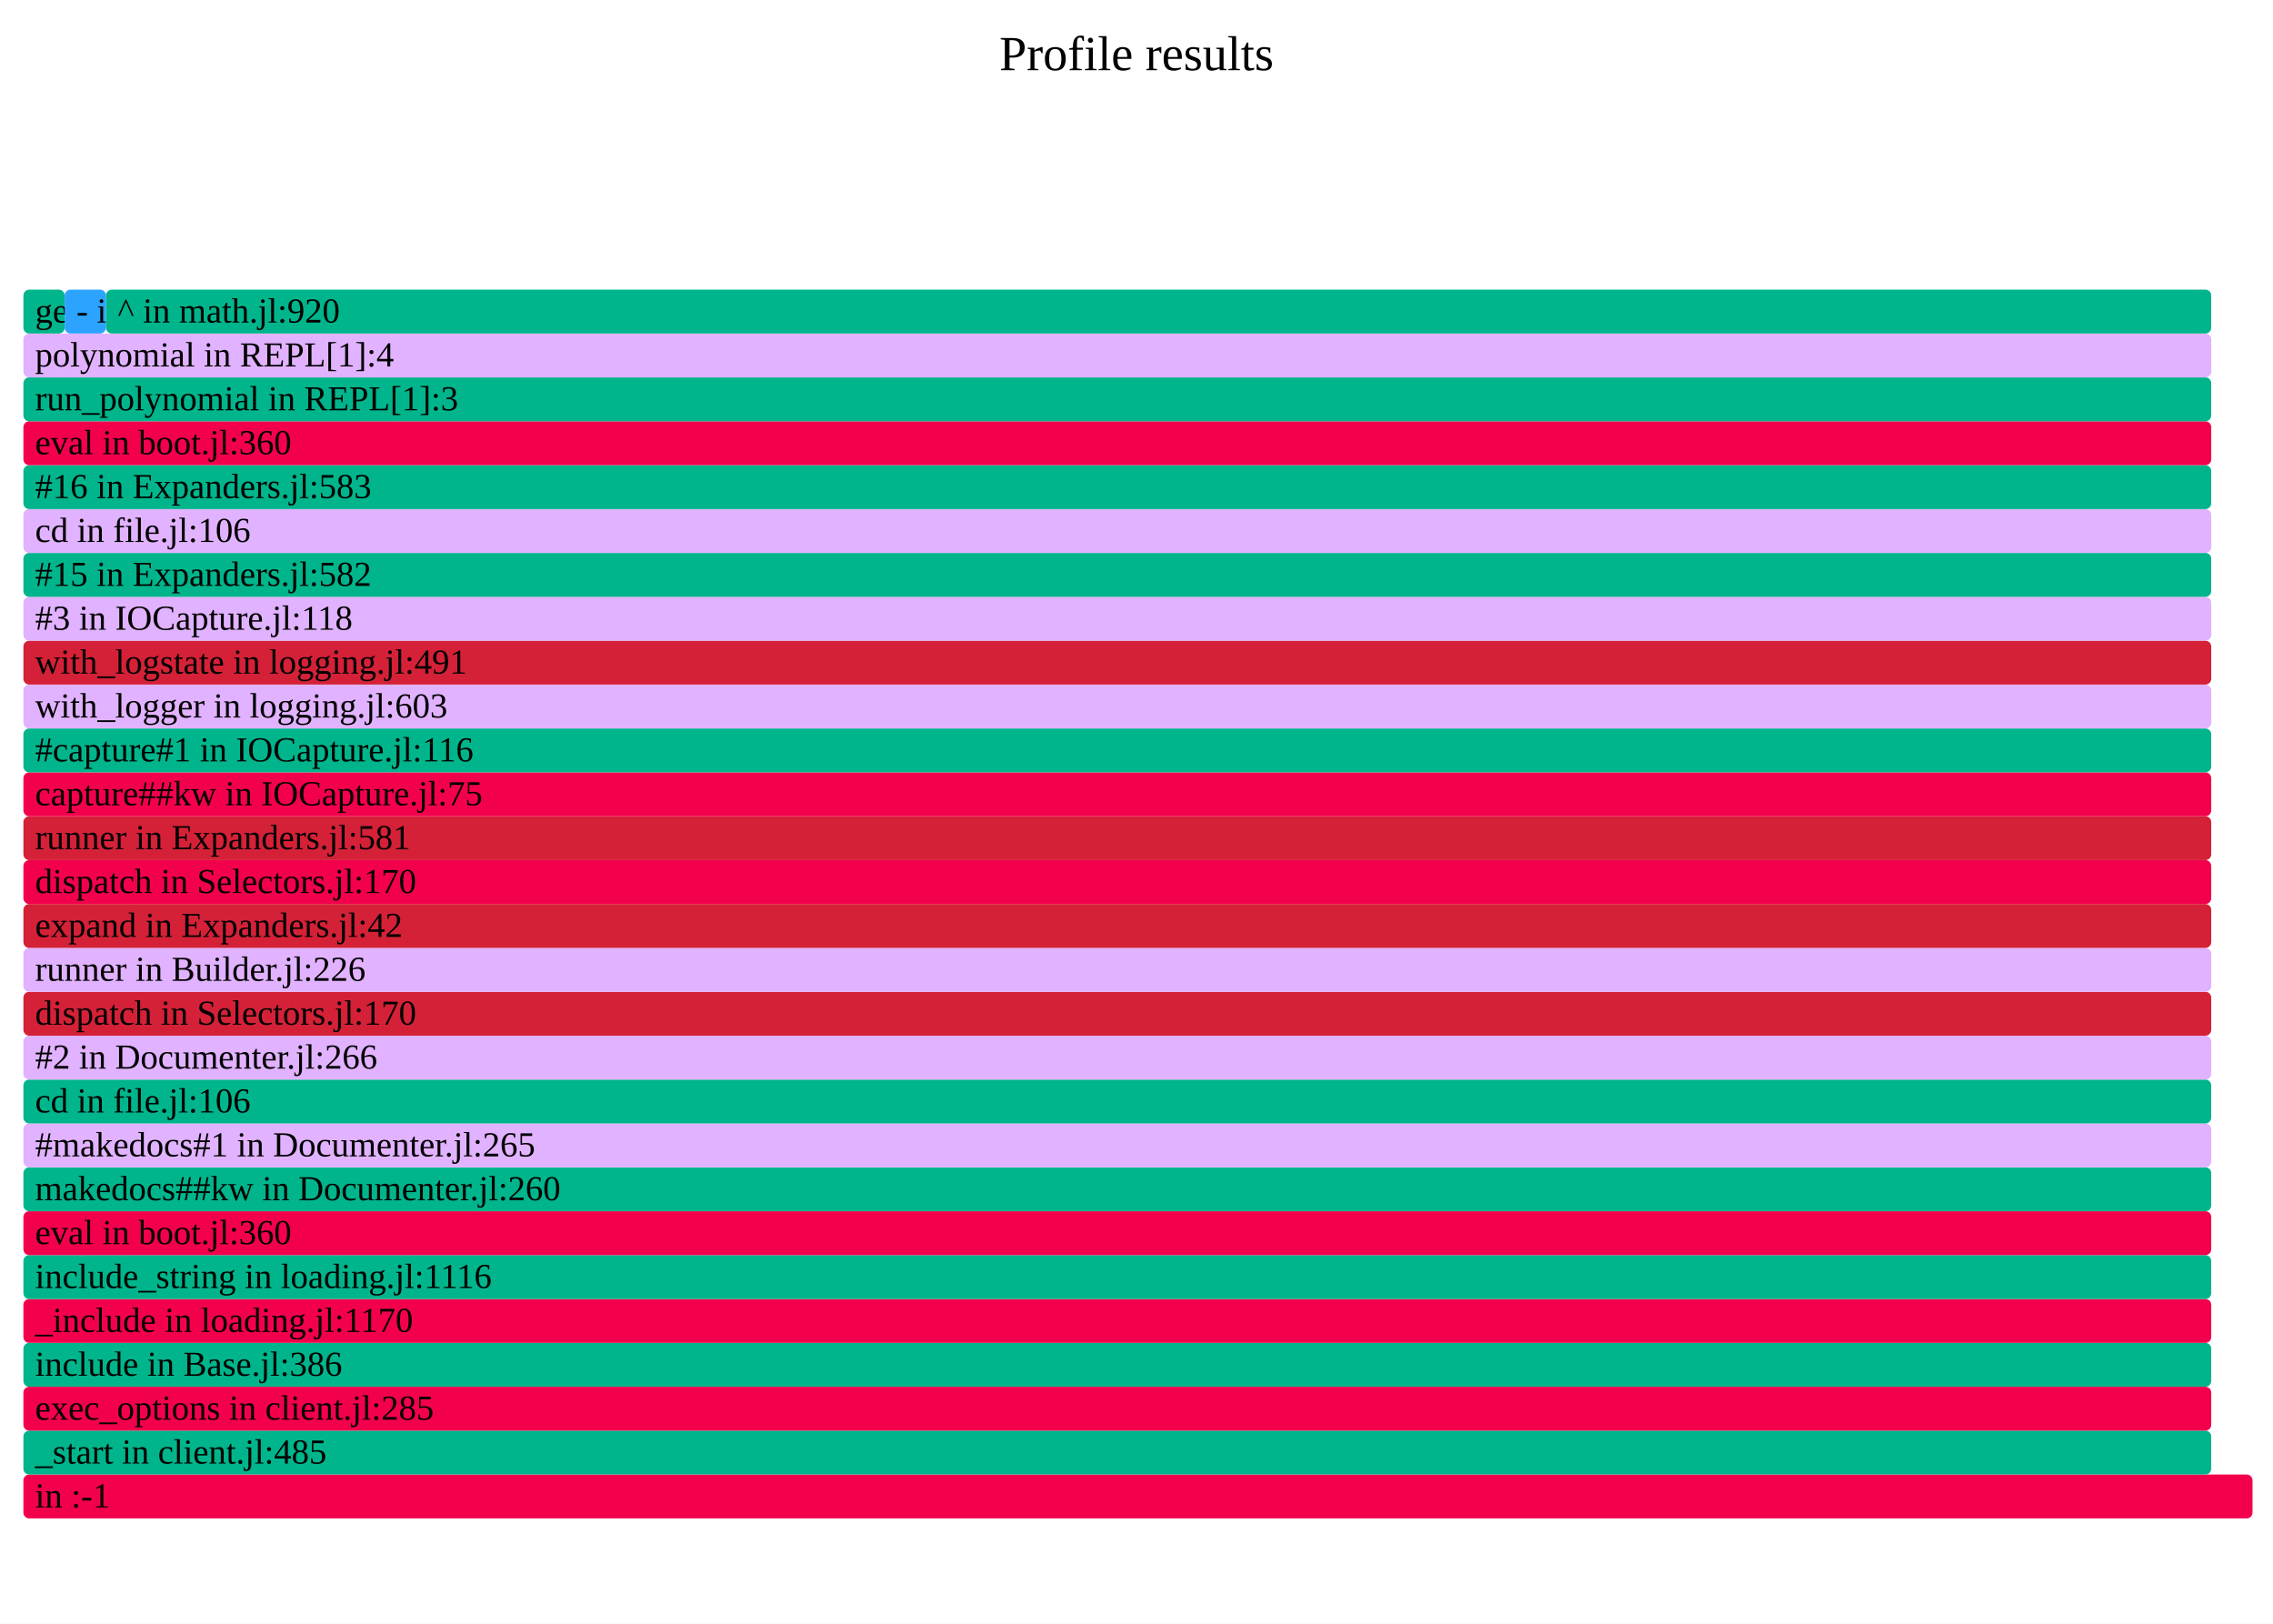
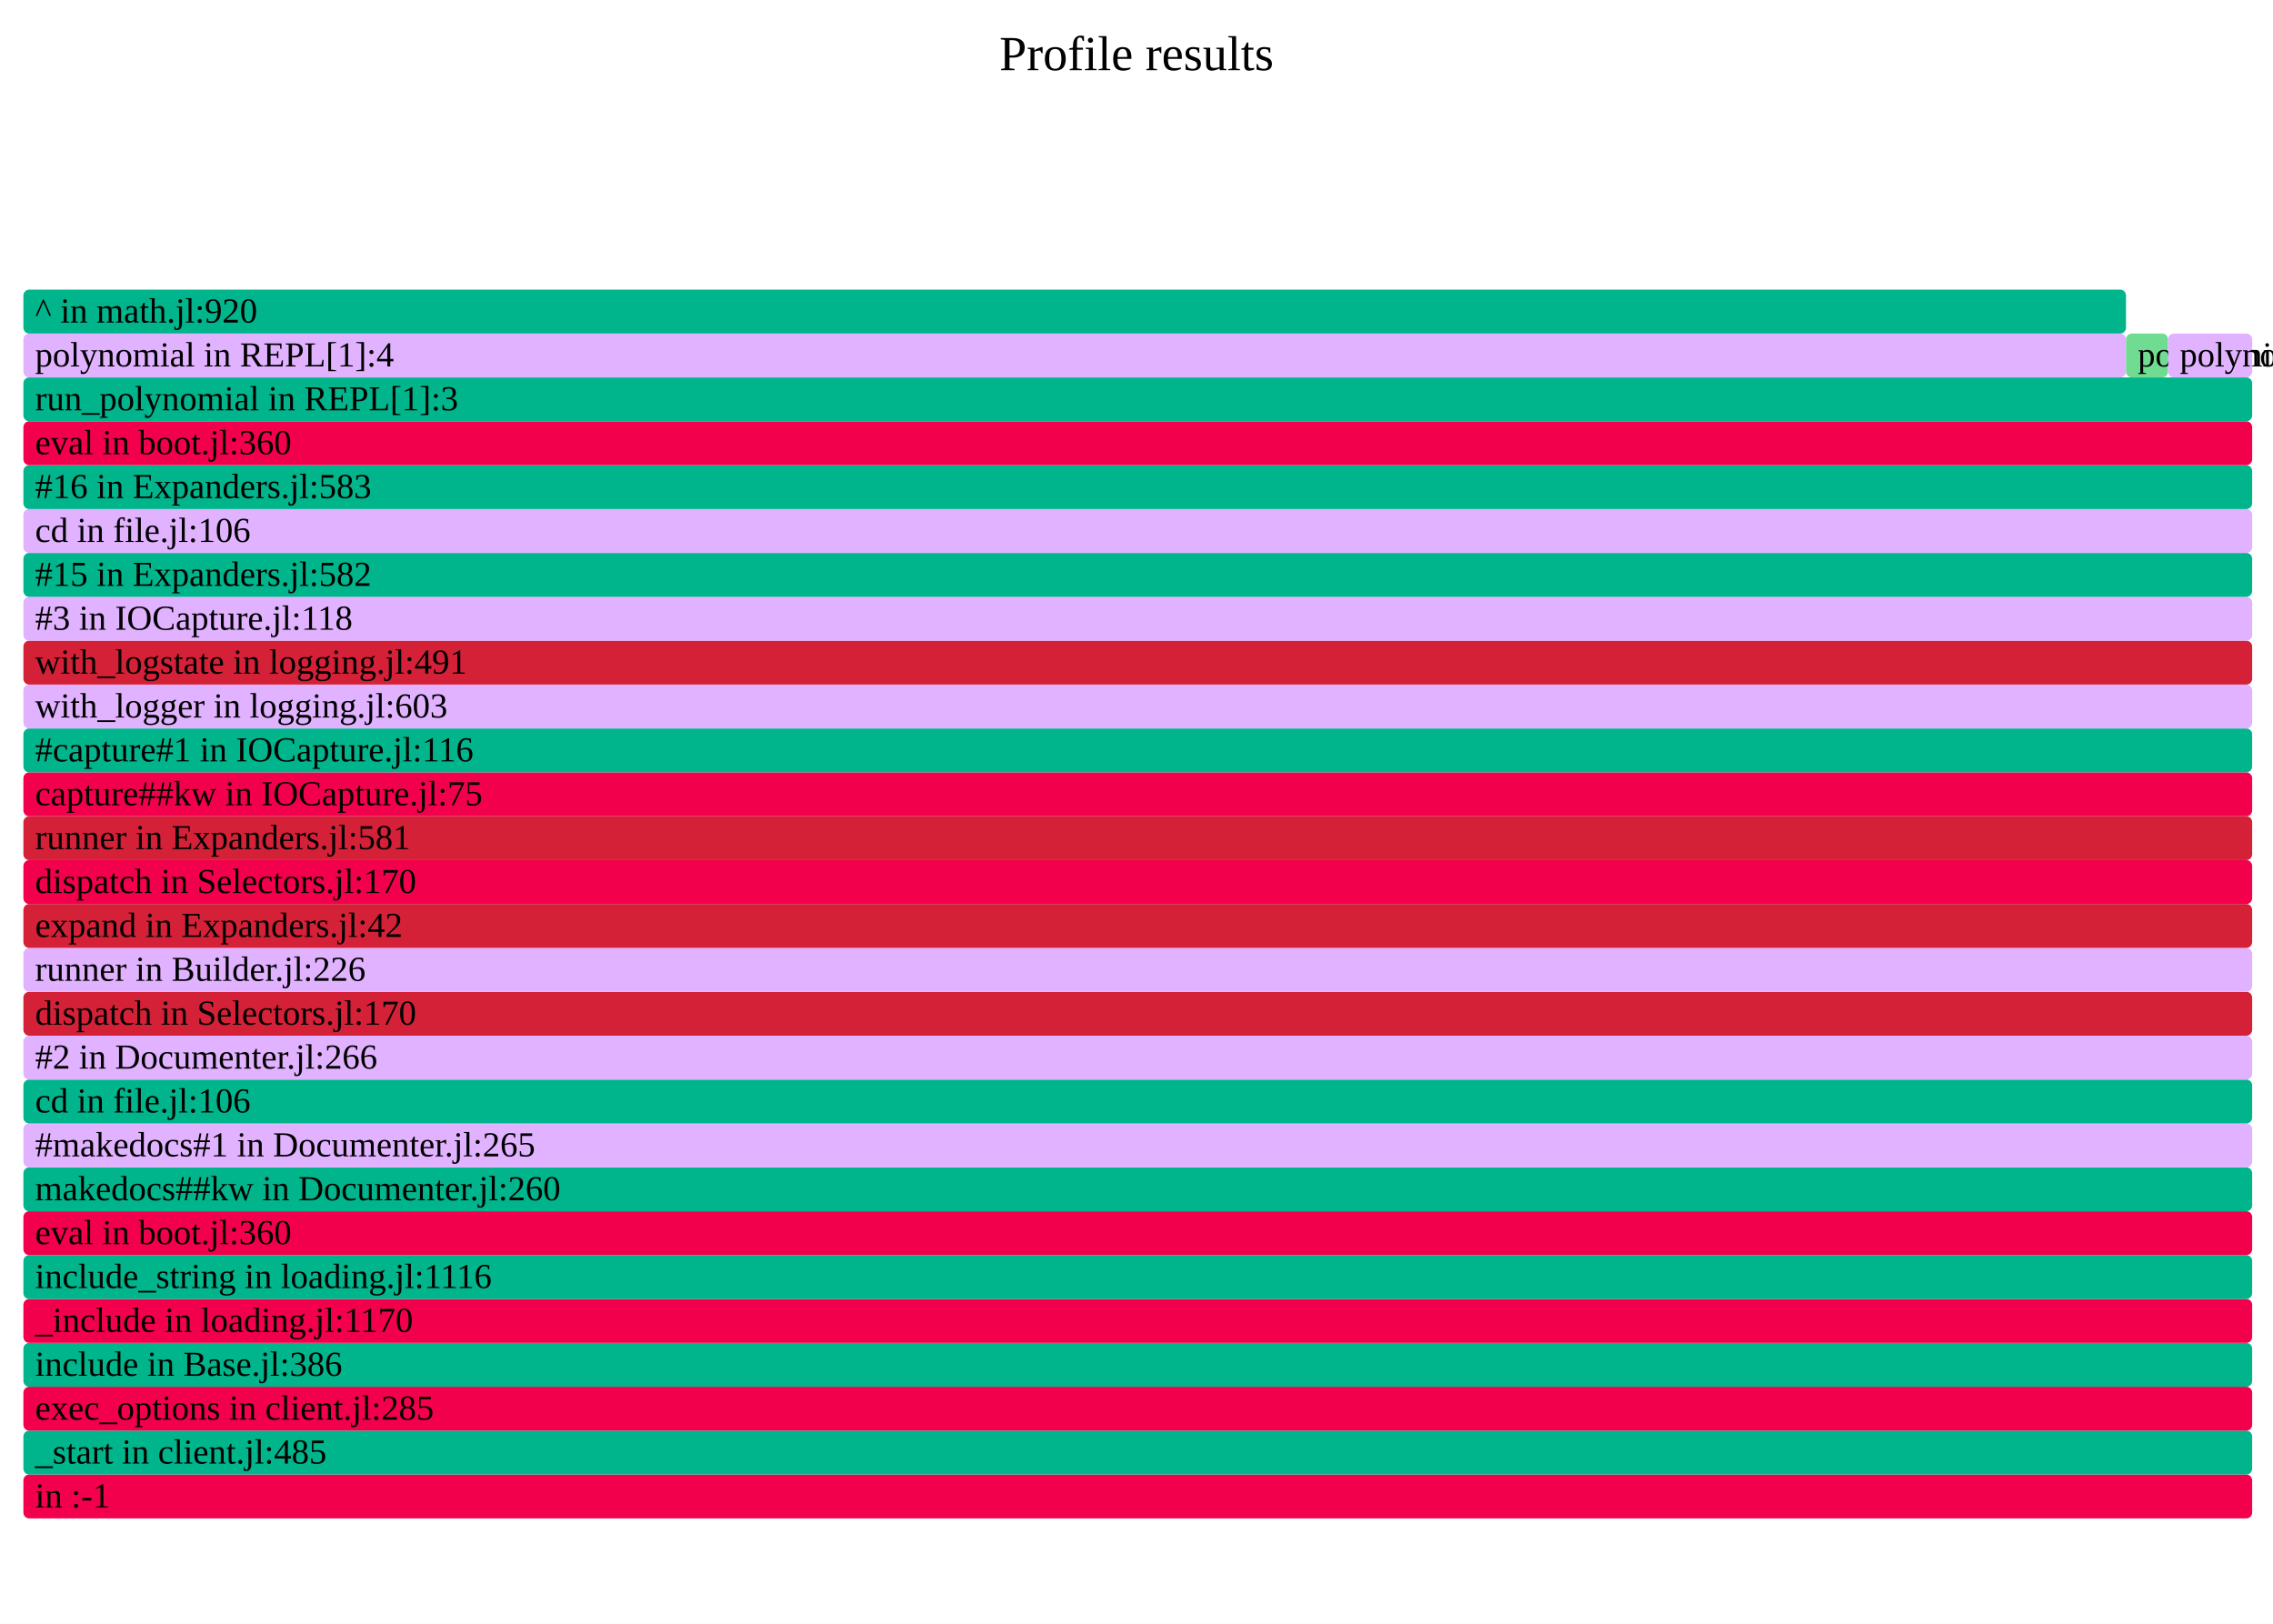
- <svg xmlns="http://www.w3.org/2000/svg" version="1.1" width="777" height="555" viewBox="0 0 777 555" id="fig-75b1df1f341c44a691ecb938c1b59e66">
+ <svg xmlns="http://www.w3.org/2000/svg" version="1.1" width="777" height="555" viewBox="0 0 777 555" id="fig-4f43338ef9d34ef2b5fd5503236d5e19">
  <defs>
-     <clipPath id="fig-75b1df1f341c44a691ecb938c1b59e66-clip">
+     <clipPath id="fig-4f43338ef9d34ef2b5fd5503236d5e19-clip">
      <rect x="0" y="0" width="777" height="555" />
    </clipPath>
  </defs>
  <style type="text/css">
-     #fig-75b1df1f341c44a691ecb938c1b59e66 text {
+     #fig-4f43338ef9d34ef2b5fd5503236d5e19 text {
        pointer-events: none;
        font-family: inherit;
        font-size: 12px;
        fill: #000000;
    }
-     text#fig-75b1df1f341c44a691ecb938c1b59e66-caption {
+     text#fig-4f43338ef9d34ef2b5fd5503236d5e19-caption {
        font-size: 16.8px;
        fill: #000000;
        text-anchor: middle;
    }
-     #fig-75b1df1f341c44a691ecb938c1b59e66-bg {
+     #fig-4f43338ef9d34ef2b5fd5503236d5e19-bg {
        fill: #FFFFFF;
    }
-     #fig-75b1df1f341c44a691ecb938c1b59e66-viewport rect, #fig-75b1df1f341c44a691ecb938c1b59e66-viewport path {
+     #fig-4f43338ef9d34ef2b5fd5503236d5e19-viewport rect, #fig-4f43338ef9d34ef2b5fd5503236d5e19-viewport path {
        vector-effect: non-scaling-stroke;
        fill-opacity: 1;
    }
-     #fig-75b1df1f341c44a691ecb938c1b59e66-viewport text {
+     #fig-4f43338ef9d34ef2b5fd5503236d5e19-viewport text {
        stroke: #000000;
        stroke-width: 0;
        stroke-opacity: 0.35;
    }
-     #fig-75b1df1f341c44a691ecb938c1b59e66-viewport rect:hover, #fig-75b1df1f341c44a691ecb938c1b59e66-viewport path:hover {
+     #fig-4f43338ef9d34ef2b5fd5503236d5e19-viewport rect:hover, #fig-4f43338ef9d34ef2b5fd5503236d5e19-viewport path:hover {
        fill-opacity: 0.75;
        stroke: #000000;
        stroke-width: 0.5;
    }
-     #fig-75b1df1f341c44a691ecb938c1b59e66-viewport + rect {
+     #fig-4f43338ef9d34ef2b5fd5503236d5e19-viewport + rect {
        fill: #FFFFFF;
        opacity: 0.8;
    }
-     text#fig-75b1df1f341c44a691ecb938c1b59e66-details{
+     text#fig-4f43338ef9d34ef2b5fd5503236d5e19-details{
        fill: #000000;
    }
</style>
-   <g id="fig-75b1df1f341c44a691ecb938c1b59e66-frame" clip-path="url(#fig-75b1df1f341c44a691ecb938c1b59e66-clip)">
-     <rect id="fig-75b1df1f341c44a691ecb938c1b59e66-bg" x="0" y="0" width="777" height="555" />
-     <text id="fig-75b1df1f341c44a691ecb938c1b59e66-caption" x="388.5" y="24">Profile results</text>
-     <g id="fig-75b1df1f341c44a691ecb938c1b59e66-viewport" transform="scale(1)">
-       <rect x="8" y="504" width="762" height="15" rx="2" fill="#F3004D" data-dinfo="" />
+   <g id="fig-4f43338ef9d34ef2b5fd5503236d5e19-frame" clip-path="url(#fig-4f43338ef9d34ef2b5fd5503236d5e19-clip)">
+     <rect id="fig-4f43338ef9d34ef2b5fd5503236d5e19-bg" x="0" y="0" width="777" height="555" />
+     <text id="fig-4f43338ef9d34ef2b5fd5503236d5e19-caption" x="388.5" y="24">Profile results</text>
+     <g id="fig-4f43338ef9d34ef2b5fd5503236d5e19-viewport" transform="scale(1)">
+       <rect x="8" y="504" width="761.88" height="15" rx="2" fill="#F3004D" data-dinfo="" />
      <text x="8" dx="4" y="515.25"> in :-1</text>
-       <rect x="8" y="489" width="747.89" height="15" rx="2" fill="#00B58B" data-dinfo="./" />
+       <rect x="8" y="489" width="761.88" height="15" rx="2" fill="#00B58B" data-dinfo="./" />
      <text x="8" dx="4" y="500.25">_start in client.jl:485</text>
-       <rect x="8" y="474" width="747.89" height="15" rx="2" fill="#F3004D" data-dinfo="./" />
+       <rect x="8" y="474" width="761.88" height="15" rx="2" fill="#F3004D" data-dinfo="./" />
      <text x="8" dx="4" y="485.25">exec_options in client.jl:285</text>
-       <rect x="8" y="459" width="747.89" height="15" rx="2" fill="#00B58B" data-dinfo="./" />
+       <rect x="8" y="459" width="761.88" height="15" rx="2" fill="#00B58B" data-dinfo="./" />
      <text x="8" dx="4" y="470.25">include in Base.jl:386</text>
-       <rect x="8" y="444" width="747.89" height="15" rx="2" fill="#F3004D" data-dinfo="./" />
+       <rect x="8" y="444" width="761.88" height="15" rx="2" fill="#F3004D" data-dinfo="./" />
      <text x="8" dx="4" y="455.25">_include in loading.jl:1170</text>
-       <rect x="8" y="429" width="747.89" height="15" rx="2" fill="#00B58B" data-dinfo="./" />
+       <rect x="8" y="429" width="761.88" height="15" rx="2" fill="#00B58B" data-dinfo="./" />
      <text x="8" dx="4" y="440.25">include_string in loading.jl:1116</text>
-       <rect x="8" y="414" width="747.89" height="15" rx="2" fill="#F3004D" data-dinfo="./" />
+       <rect x="8" y="414" width="761.88" height="15" rx="2" fill="#F3004D" data-dinfo="./" />
      <text x="8" dx="4" y="425.25">eval in boot.jl:360</text>
-       <rect x="8" y="399" width="747.89" height="15" rx="2" fill="#00B58B" data-dinfo="/home/runner/.julia/packages/Documenter/qdbx6/src/" />
+       <rect x="8" y="399" width="761.88" height="15" rx="2" fill="#00B58B" data-dinfo="/home/runner/.julia/packages/Documenter/qdbx6/src/" />
      <text x="8" dx="4" y="410.25">makedocs##kw in Documenter.jl:260</text>
-       <rect x="8" y="384" width="747.89" height="15" rx="2" fill="#E1B2FF" data-dinfo="/home/runner/.julia/packages/Documenter/qdbx6/src/" />
+       <rect x="8" y="384" width="761.88" height="15" rx="2" fill="#E1B2FF" data-dinfo="/home/runner/.julia/packages/Documenter/qdbx6/src/" />
      <text x="8" dx="4" y="395.25">#makedocs#1 in Documenter.jl:265</text>
-       <rect x="8" y="369" width="747.89" height="15" rx="2" fill="#00B58B" data-dinfo="./" />
+       <rect x="8" y="369" width="761.88" height="15" rx="2" fill="#00B58B" data-dinfo="./" />
      <text x="8" dx="4" y="380.25">cd in file.jl:106</text>
-       <rect x="8" y="354" width="747.89" height="15" rx="2" fill="#E1B2FF" data-dinfo="/home/runner/.julia/packages/Documenter/qdbx6/src/" />
+       <rect x="8" y="354" width="761.88" height="15" rx="2" fill="#E1B2FF" data-dinfo="/home/runner/.julia/packages/Documenter/qdbx6/src/" />
      <text x="8" dx="4" y="365.25">#2 in Documenter.jl:266</text>
-       <rect x="8" y="339" width="747.89" height="15" rx="2" fill="#D42137" data-dinfo="/home/runner/.julia/packages/Documenter/qdbx6/src/Utilities/" />
+       <rect x="8" y="339" width="761.88" height="15" rx="2" fill="#D42137" data-dinfo="/home/runner/.julia/packages/Documenter/qdbx6/src/Utilities/" />
      <text x="8" dx="4" y="350.25">dispatch in Selectors.jl:170</text>
-       <rect x="8" y="324" width="747.89" height="15" rx="2" fill="#E1B2FF" data-dinfo="/home/runner/.julia/packages/Documenter/qdbx6/src/" />
+       <rect x="8" y="324" width="761.88" height="15" rx="2" fill="#E1B2FF" data-dinfo="/home/runner/.julia/packages/Documenter/qdbx6/src/" />
      <text x="8" dx="4" y="335.25">runner in Builder.jl:226</text>
-       <rect x="8" y="309" width="747.89" height="15" rx="2" fill="#D42137" data-dinfo="/home/runner/.julia/packages/Documenter/qdbx6/src/" />
+       <rect x="8" y="309" width="761.88" height="15" rx="2" fill="#D42137" data-dinfo="/home/runner/.julia/packages/Documenter/qdbx6/src/" />
      <text x="8" dx="4" y="320.25">expand in Expanders.jl:42</text>
-       <rect x="8" y="294" width="747.89" height="15" rx="2" fill="#F3004D" data-dinfo="/home/runner/.julia/packages/Documenter/qdbx6/src/Utilities/" />
+       <rect x="8" y="294" width="761.88" height="15" rx="2" fill="#F3004D" data-dinfo="/home/runner/.julia/packages/Documenter/qdbx6/src/Utilities/" />
      <text x="8" dx="4" y="305.25">dispatch in Selectors.jl:170</text>
-       <rect x="8" y="279" width="747.89" height="15" rx="2" fill="#D42137" data-dinfo="/home/runner/.julia/packages/Documenter/qdbx6/src/" />
+       <rect x="8" y="279" width="761.88" height="15" rx="2" fill="#D42137" data-dinfo="/home/runner/.julia/packages/Documenter/qdbx6/src/" />
      <text x="8" dx="4" y="290.25">runner in Expanders.jl:581</text>
-       <rect x="8" y="264" width="747.89" height="15" rx="2" fill="#F3004D" data-dinfo="/home/runner/.julia/packages/IOCapture/sXY71/src/" />
+       <rect x="8" y="264" width="761.88" height="15" rx="2" fill="#F3004D" data-dinfo="/home/runner/.julia/packages/IOCapture/sXY71/src/" />
      <text x="8" dx="4" y="275.25">capture##kw in IOCapture.jl:75</text>
-       <rect x="8" y="249" width="747.89" height="15" rx="2" fill="#00B58B" data-dinfo="/home/runner/.julia/packages/IOCapture/sXY71/src/" />
+       <rect x="8" y="249" width="761.88" height="15" rx="2" fill="#00B58B" data-dinfo="/home/runner/.julia/packages/IOCapture/sXY71/src/" />
      <text x="8" dx="4" y="260.25">#capture#1 in IOCapture.jl:116</text>
-       <rect x="8" y="234" width="747.89" height="15" rx="2" fill="#E1B2FF" data-dinfo="./" />
+       <rect x="8" y="234" width="761.88" height="15" rx="2" fill="#E1B2FF" data-dinfo="./" />
      <text x="8" dx="4" y="245.25">with_logger in logging.jl:603</text>
-       <rect x="8" y="219" width="747.89" height="15" rx="2" fill="#D42137" data-dinfo="./" />
+       <rect x="8" y="219" width="761.88" height="15" rx="2" fill="#D42137" data-dinfo="./" />
      <text x="8" dx="4" y="230.25">with_logstate in logging.jl:491</text>
-       <rect x="8" y="204" width="747.89" height="15" rx="2" fill="#E1B2FF" data-dinfo="/home/runner/.julia/packages/IOCapture/sXY71/src/" />
+       <rect x="8" y="204" width="761.88" height="15" rx="2" fill="#E1B2FF" data-dinfo="/home/runner/.julia/packages/IOCapture/sXY71/src/" />
      <text x="8" dx="4" y="215.25">#3 in IOCapture.jl:118</text>
-       <rect x="8" y="189" width="747.89" height="15" rx="2" fill="#00B58B" data-dinfo="/home/runner/.julia/packages/Documenter/qdbx6/src/" />
+       <rect x="8" y="189" width="761.88" height="15" rx="2" fill="#00B58B" data-dinfo="/home/runner/.julia/packages/Documenter/qdbx6/src/" />
      <text x="8" dx="4" y="200.25">#15 in Expanders.jl:582</text>
-       <rect x="8" y="174" width="747.89" height="15" rx="2" fill="#E1B2FF" data-dinfo="./" />
+       <rect x="8" y="174" width="761.88" height="15" rx="2" fill="#E1B2FF" data-dinfo="./" />
      <text x="8" dx="4" y="185.25">cd in file.jl:106</text>
-       <rect x="8" y="159" width="747.89" height="15" rx="2" fill="#00B58B" data-dinfo="/home/runner/.julia/packages/Documenter/qdbx6/src/" />
+       <rect x="8" y="159" width="761.88" height="15" rx="2" fill="#00B58B" data-dinfo="/home/runner/.julia/packages/Documenter/qdbx6/src/" />
      <text x="8" dx="4" y="170.25">#16 in Expanders.jl:583</text>
-       <rect x="8" y="144" width="747.89" height="15" rx="2" fill="#F3004D" data-dinfo="./" />
+       <rect x="8" y="144" width="761.88" height="15" rx="2" fill="#F3004D" data-dinfo="./" />
      <text x="8" dx="4" y="155.25">eval in boot.jl:360</text>
-       <rect x="8" y="129" width="747.89" height="15" rx="2" fill="#00B58B" data-dinfo="./" />
+       <rect x="8" y="129" width="761.88" height="15" rx="2" fill="#00B58B" data-dinfo="./" />
      <text x="8" dx="4" y="140.25">run_polynomial in REPL[1]:3</text>
-       <rect x="8" y="114" width="747.89" height="15" rx="2" fill="#E1B2FF" data-dinfo="./" />
+       <rect x="8" y="114" width="718.75" height="15" rx="2" fill="#E1B2FF" data-dinfo="./" />
      <text x="8" dx="4" y="125.25">polynomial in REPL[1]:4</text>
-       <rect x="8" y="99" width="14.11" height="15" rx="2" fill="#00B58B" data-dinfo="./" />
-       <text x="8" dx="4" y="110.25">getindex in array.jl:805</text>
-       <rect x="22.11" y="99" width="14.11" height="15" rx="2" fill="#2CA3FF" data-dinfo="./" />
-       <text x="22.11" dx="4" y="110.25">- in int.jl:86</text>
-       <rect x="36.22" y="99" width="719.67" height="15" rx="2" fill="#00B58B" data-dinfo="./" />
-       <text x="36.22" dx="4" y="110.25">^ in math.jl:920</text>
+       <rect x="8" y="99" width="718.75" height="15" rx="2" fill="#00B58B" data-dinfo="./" />
+       <text x="8" dx="4" y="110.25">^ in math.jl:920</text>
+       <rect x="726.75" y="114" width="14.37" height="15" rx="2" fill="#6FDC91" data-dinfo="./" />
+       <text x="726.75" dx="4" y="125.25">polynomial in math.jl:0</text>
+       <rect x="741.12" y="114" width="28.76" height="15" rx="2" fill="#E1B2FF" data-dinfo="./" />
+       <text x="741.12" dx="4" y="125.25">polynomial in range.jl:0</text>
    </g>
  </g>
</svg>
